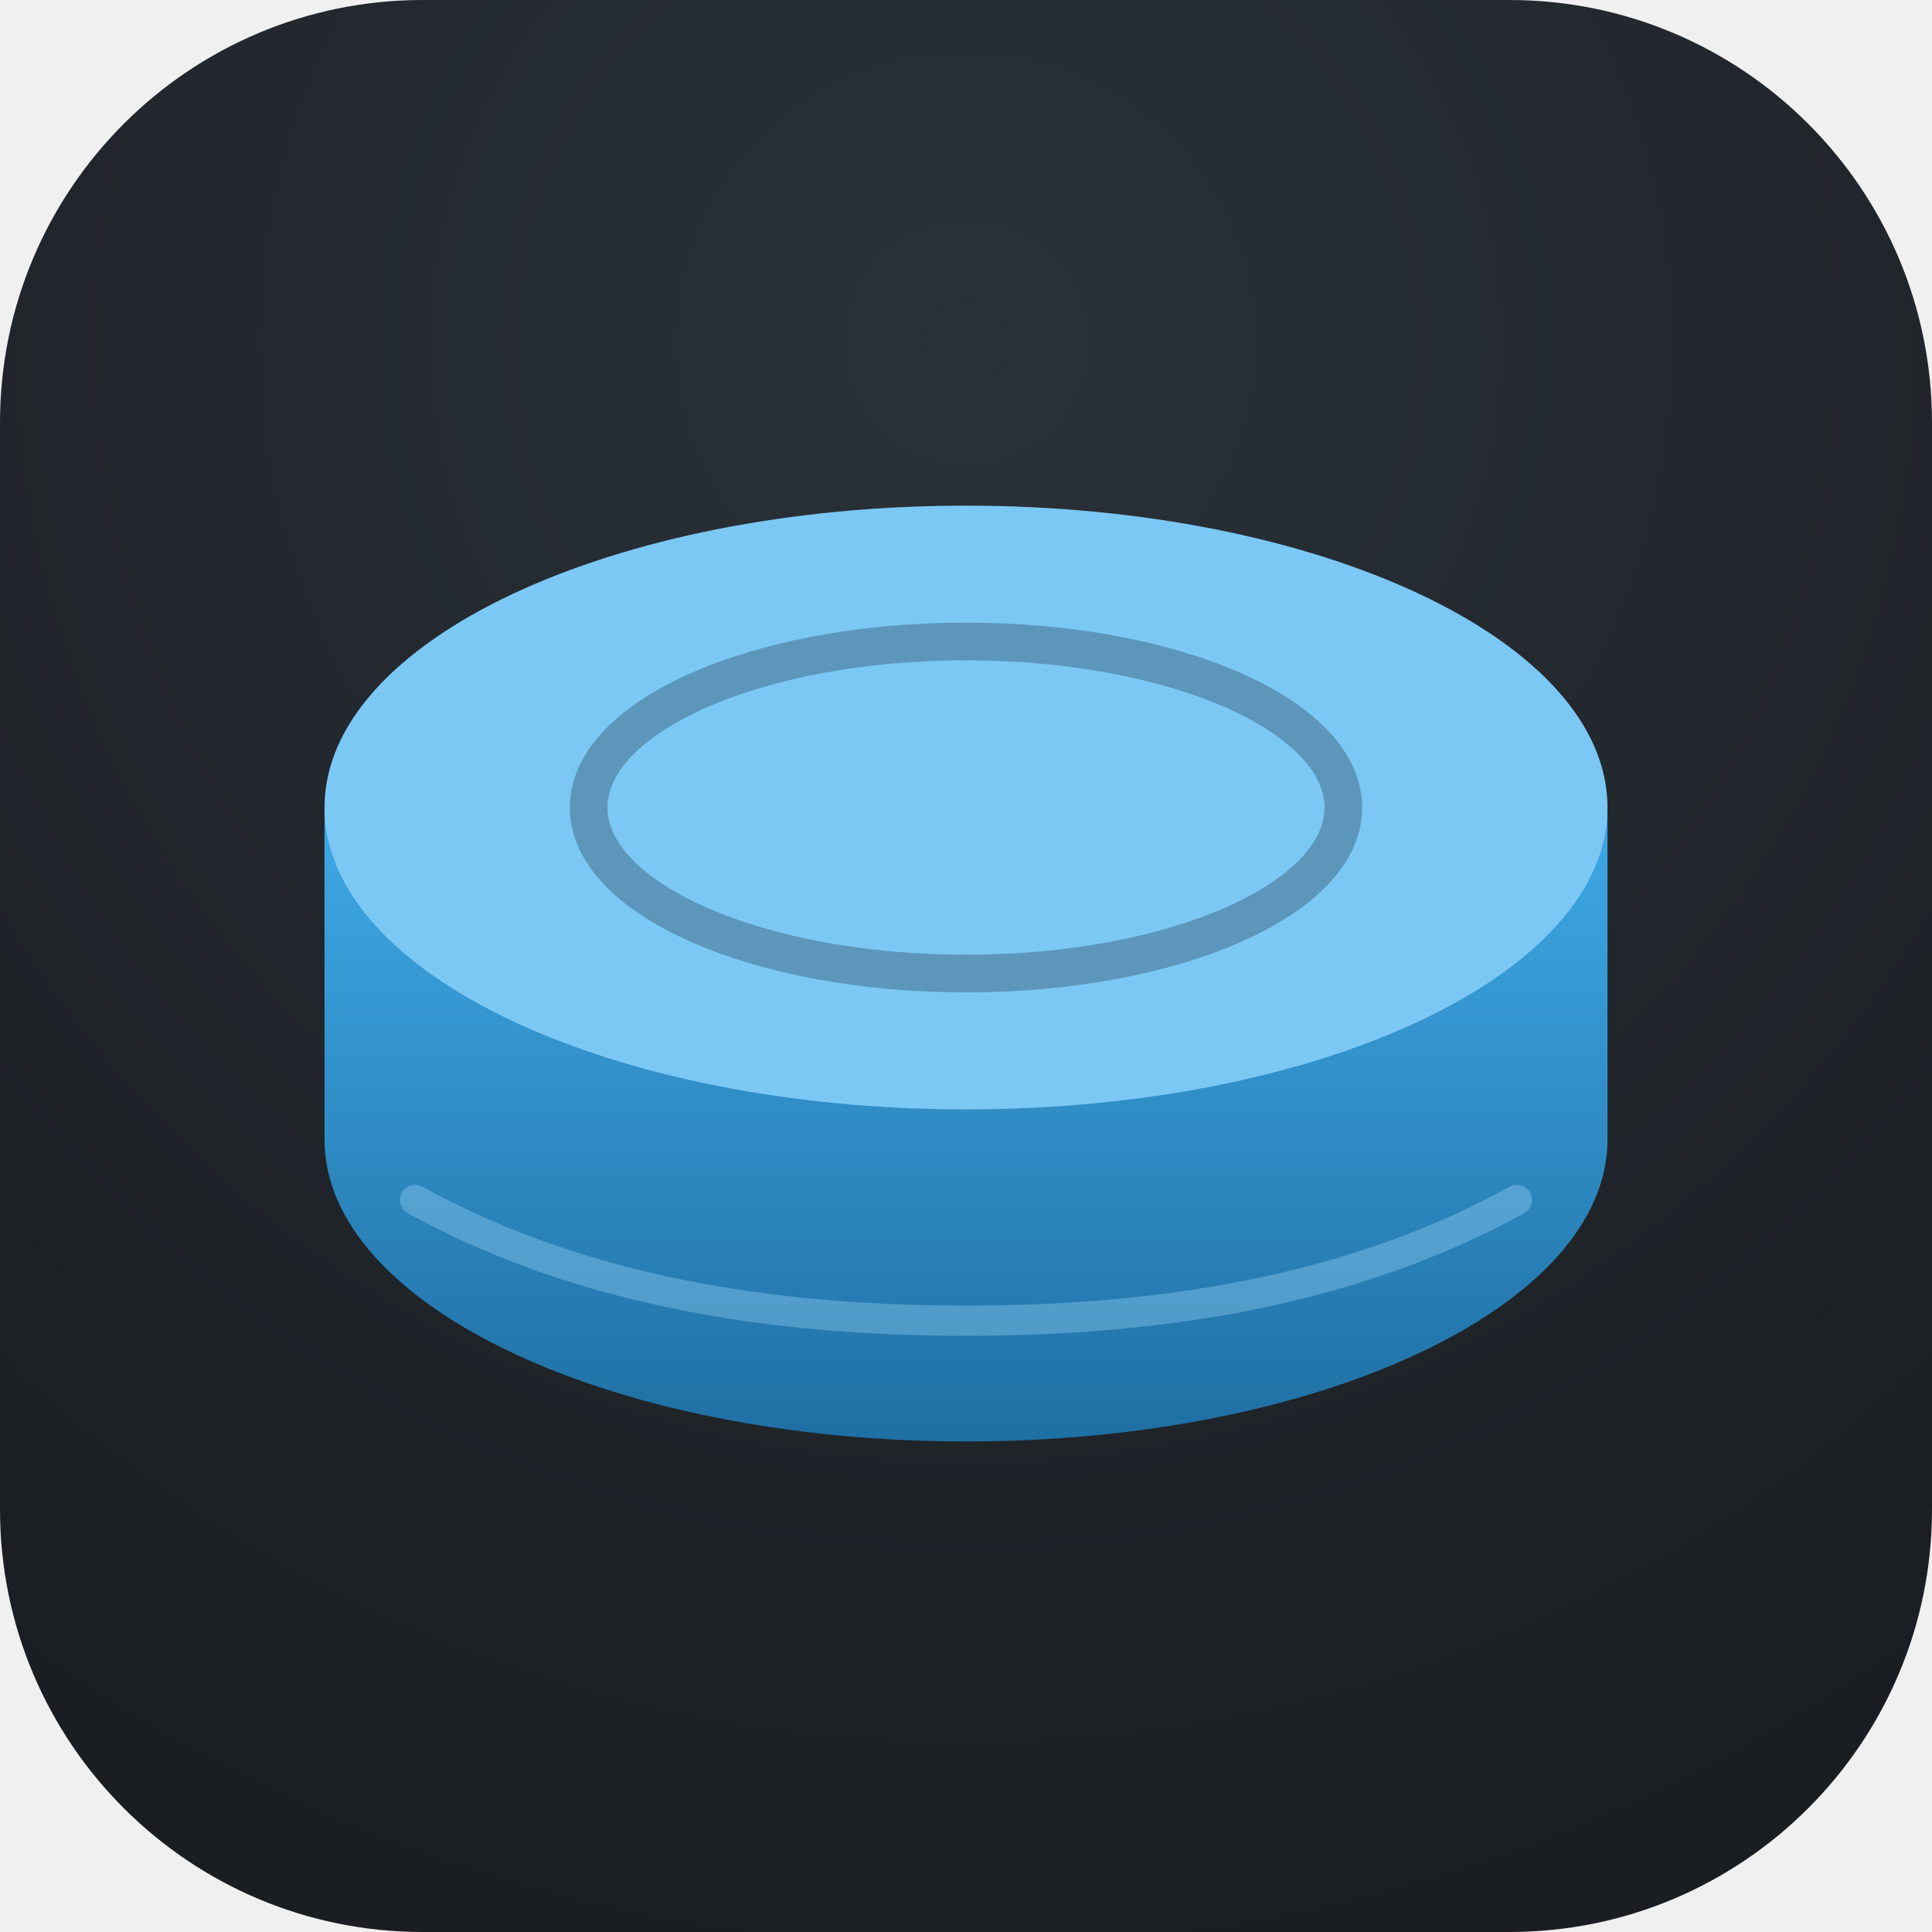
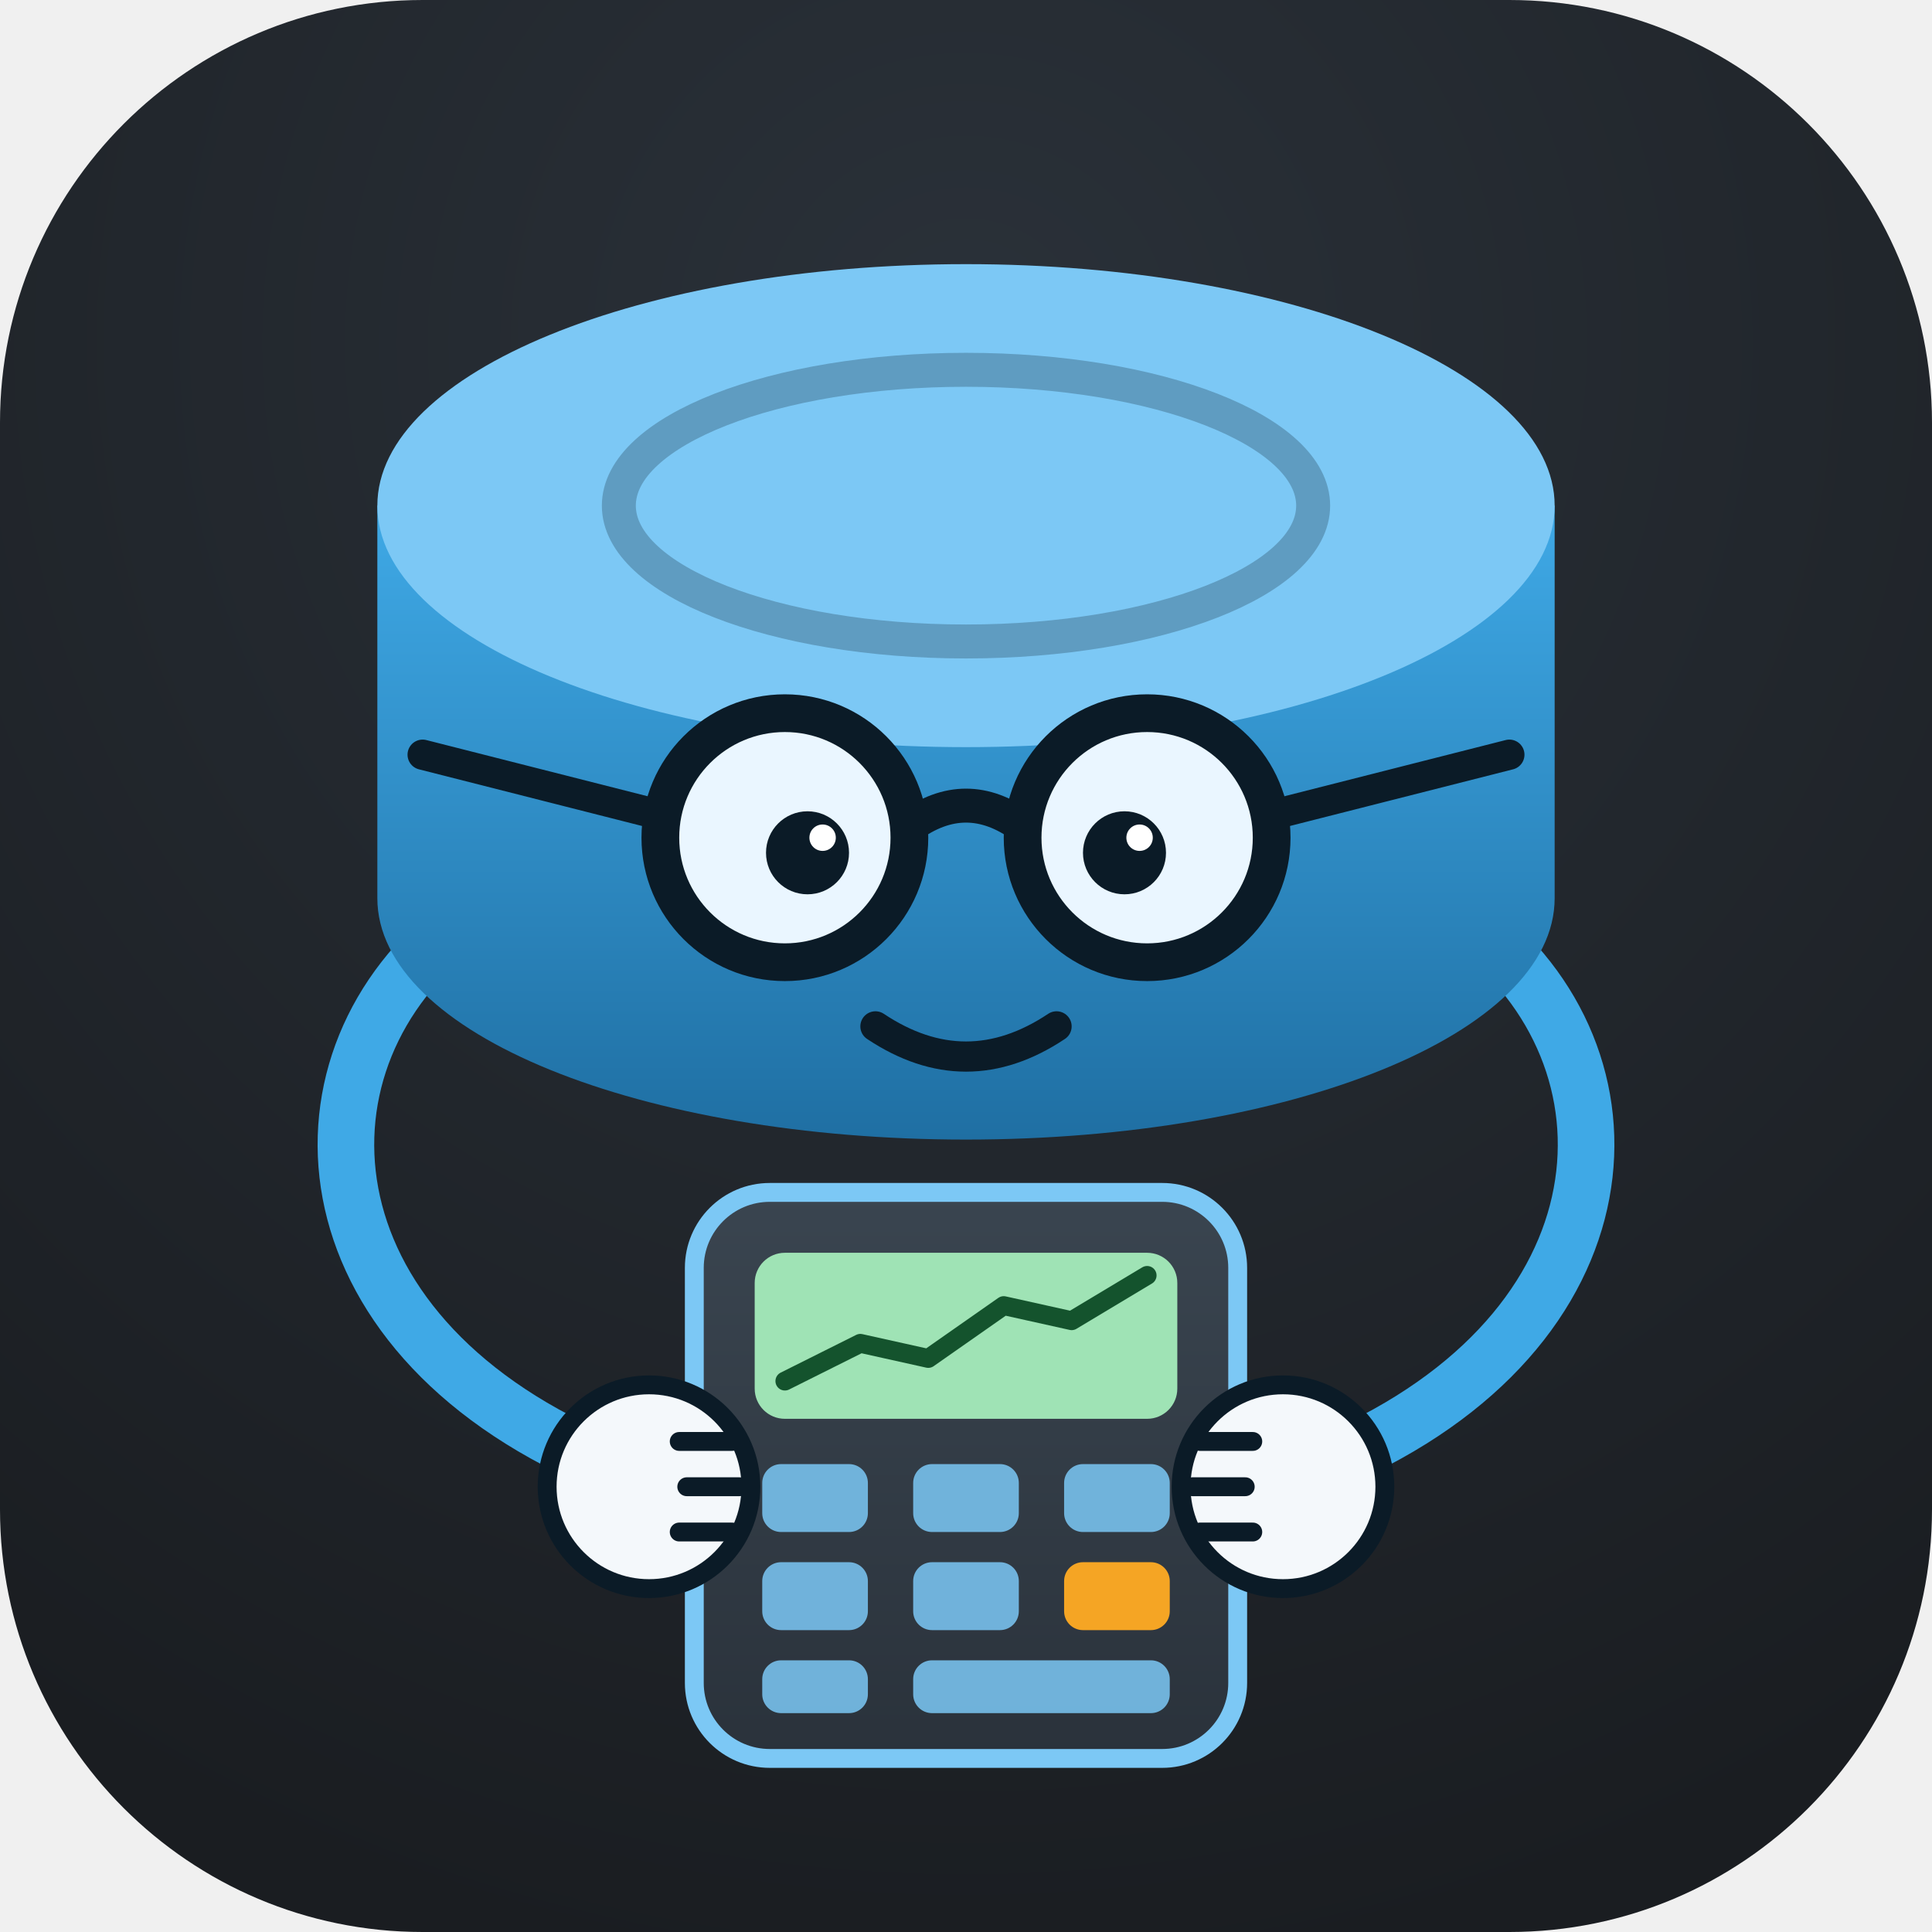
<svg xmlns="http://www.w3.org/2000/svg" viewBox="0 0 512 512">
  <defs>
    <radialGradient id="bg" cx="50%" cy="18%" r="85%">
      <stop offset="0" stop-color="#2a3139" />
      <stop offset="1" stop-color="#1a1d21" />
    </radialGradient>
    <linearGradient id="side" x1="0" y1="0" x2="0" y2="1">
      <stop offset="0" stop-color="#3fa9e6" />
      <stop offset="1" stop-color="#1f6fa3" />
    </linearGradient>
+     <linearGradient id="calc" x1="0" y1="0" x2="0" y2="1">
+       <stop offset="0" stop-color="#3a4550" />
+       <stop offset="1" stop-color="#2a323b" />
+     </linearGradient>
  </defs>
  <rect width="512" height="512" rx="112" fill="url(#bg)" />
-   <path d="M86 214v88c0 44 76 80 170 80s170-36 170-80v-88" fill="url(#side)" />
-   <ellipse cx="256" cy="214" rx="170" ry="80" fill="#7cc8f5" />
-   <ellipse cx="256" cy="214" rx="100" ry="44" fill="none" stroke="#0b1b27" stroke-opacity="0.28" stroke-width="10" />
-   <path d="M110 318c40 22 88 32 146 32s106-10 146-32" fill="none" stroke="#a5dafa" stroke-opacity="0.35" stroke-width="8" stroke-linecap="round" />
+   <g transform="translate(0 -14)">
+     <path d="M118 262 C 74 300 82 372 166 404" fill="none" stroke="#3fa9e6" stroke-width="15" stroke-linecap="round" />
+     <path d="M394 262 C 438 300 430 372 346 404" fill="none" stroke="#3fa9e6" stroke-width="15" stroke-linecap="round" />
+     <path d="M100 148v104c0 36 70 64 156 64s156-28 156-64v-104" fill="url(#side)" />
+     <ellipse cx="256" cy="148" rx="156" ry="64" fill="#7cc8f5" />
+     <ellipse cx="256" cy="148" rx="92" ry="36" fill="none" stroke="#0b1b27" stroke-opacity="0.25" stroke-width="9" />
+     <circle cx="208" cy="236" r="33" fill="#eaf6ff" />
+     <circle cx="304" cy="236" r="33" fill="#eaf6ff" />
+     <circle cx="214" cy="240" r="11" fill="#0b1b27" />
+     <circle cx="298" cy="240" r="11" fill="#0b1b27" />
+     <circle cx="218" cy="236" r="3.5" fill="#ffffff" />
+     <circle cx="302" cy="236" r="3.5" fill="#ffffff" />
+     <circle cx="208" cy="236" r="33" fill="none" stroke="#0b1b27" stroke-width="10" />
+     <circle cx="304" cy="236" r="33" fill="none" stroke="#0b1b27" stroke-width="10" />
+     <path d="M241 233 Q256 222 271 233" fill="none" stroke="#0b1b27" stroke-width="9" stroke-linecap="round" />
+     <path d="M175 230 L112 214" stroke="#0b1b27" stroke-width="8" stroke-linecap="round" />
+     <path d="M337 230 L400 214" stroke="#0b1b27" stroke-width="8" stroke-linecap="round" />
+     <path d="M232 286 Q256 302 280 286" fill="none" stroke="#0b1b27" stroke-width="8" stroke-linecap="round" />
+     <rect x="184" y="330" width="144" height="150" rx="20" fill="url(#calc)" stroke="#7cc8f5" stroke-width="5" />
+     <rect x="200" y="346" width="112" height="44" rx="8" fill="#9fe3b5" />
+     <polyline points="208,380 228,370 246,374 266,360 284,364 304,352" fill="none" stroke="#14532d" stroke-width="5" stroke-linecap="round" stroke-linejoin="round" />
+     <g fill="#7cc8f5" fill-opacity="0.85">
+       <rect x="202" y="402" width="28" height="18" rx="5" />
+       <rect x="242" y="402" width="28" height="18" rx="5" />
+       <rect x="282" y="402" width="28" height="18" rx="5" />
+       <rect x="202" y="428" width="28" height="18" rx="5" />
+       <rect x="242" y="428" width="28" height="18" rx="5" />
+       <rect x="282" y="428" width="28" height="18" rx="5" fill="#f5a524" fill-opacity="1" />
+       <rect x="202" y="454" width="28" height="14" rx="5" />
+       <rect x="242" y="454" width="68" height="14" rx="5" />
+     </g>
+     <g stroke="#0b1b27" stroke-width="5" stroke-linecap="round">
+       <circle cx="172" cy="408" r="27" fill="#f4f8fb" />
+       <circle cx="340" cy="408" r="27" fill="#f4f8fb" />
+       <path d="M180 396 L194 396 M182 408 L196 408 M180 420 L194 420" fill="none" />
+       <path d="M332 396 L318 396 M330 408 L316 408 M332 420 L318 420" fill="none" />
+     </g>
+   </g>
</svg>
